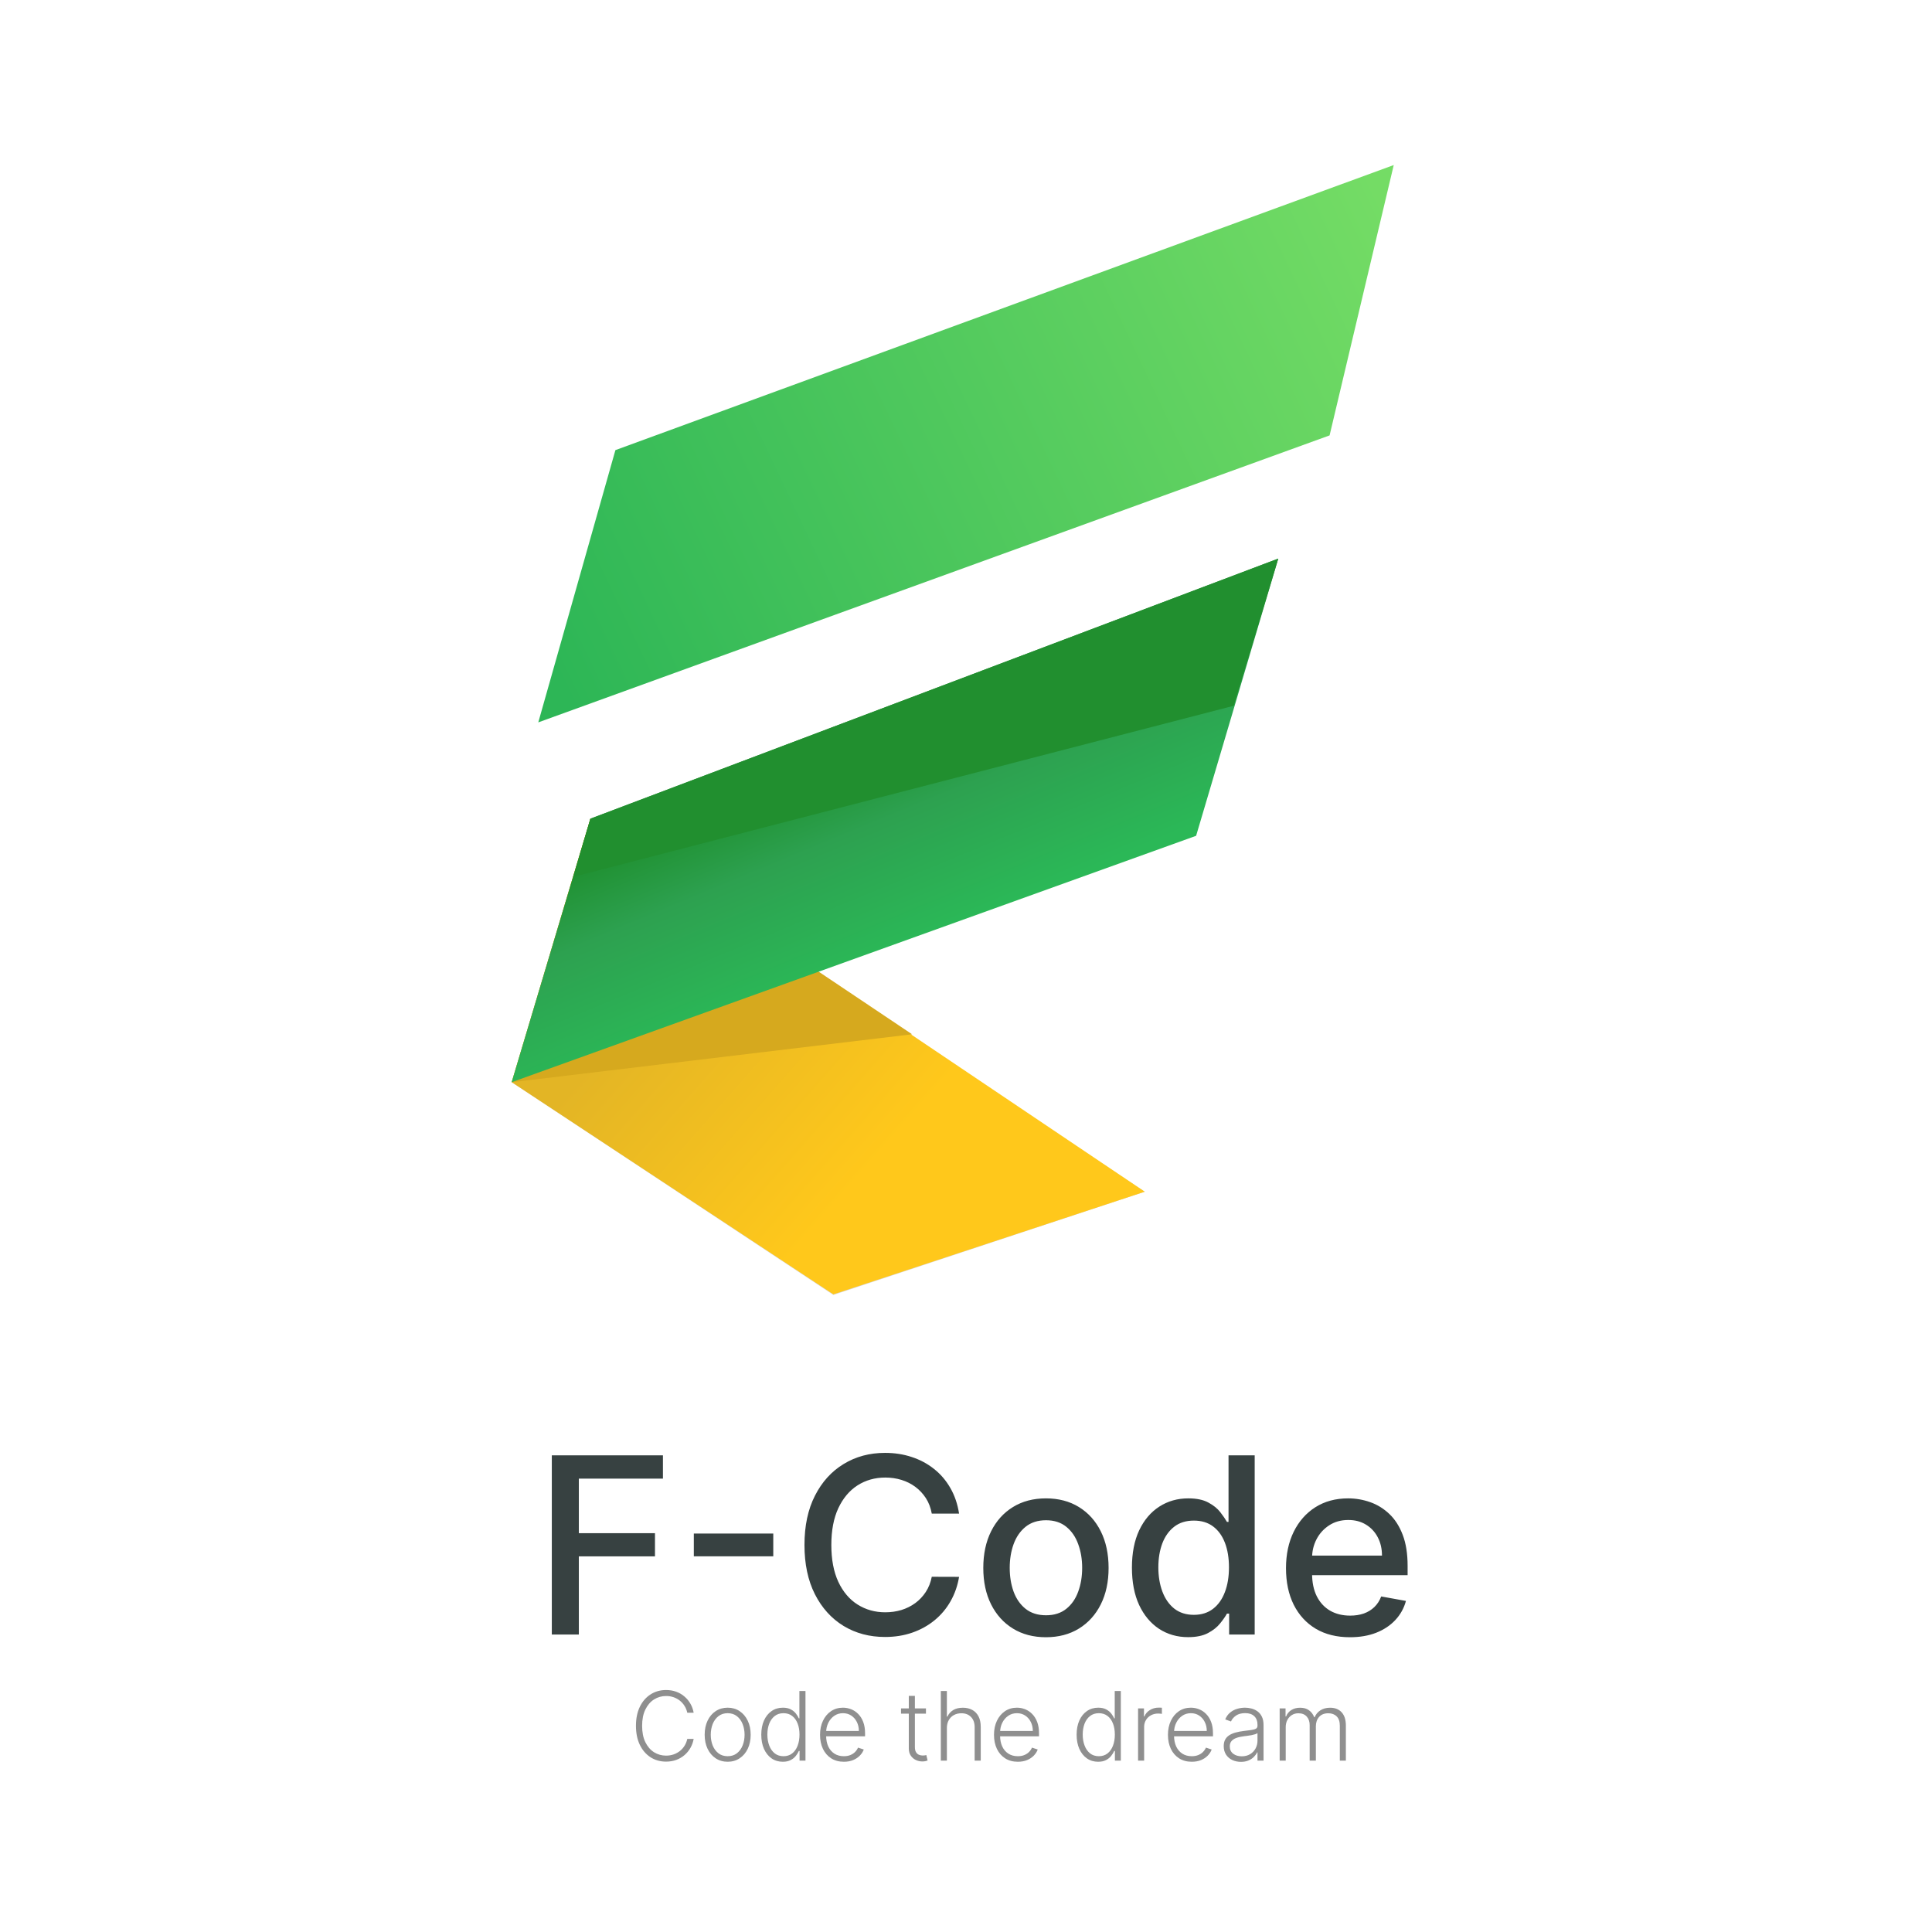
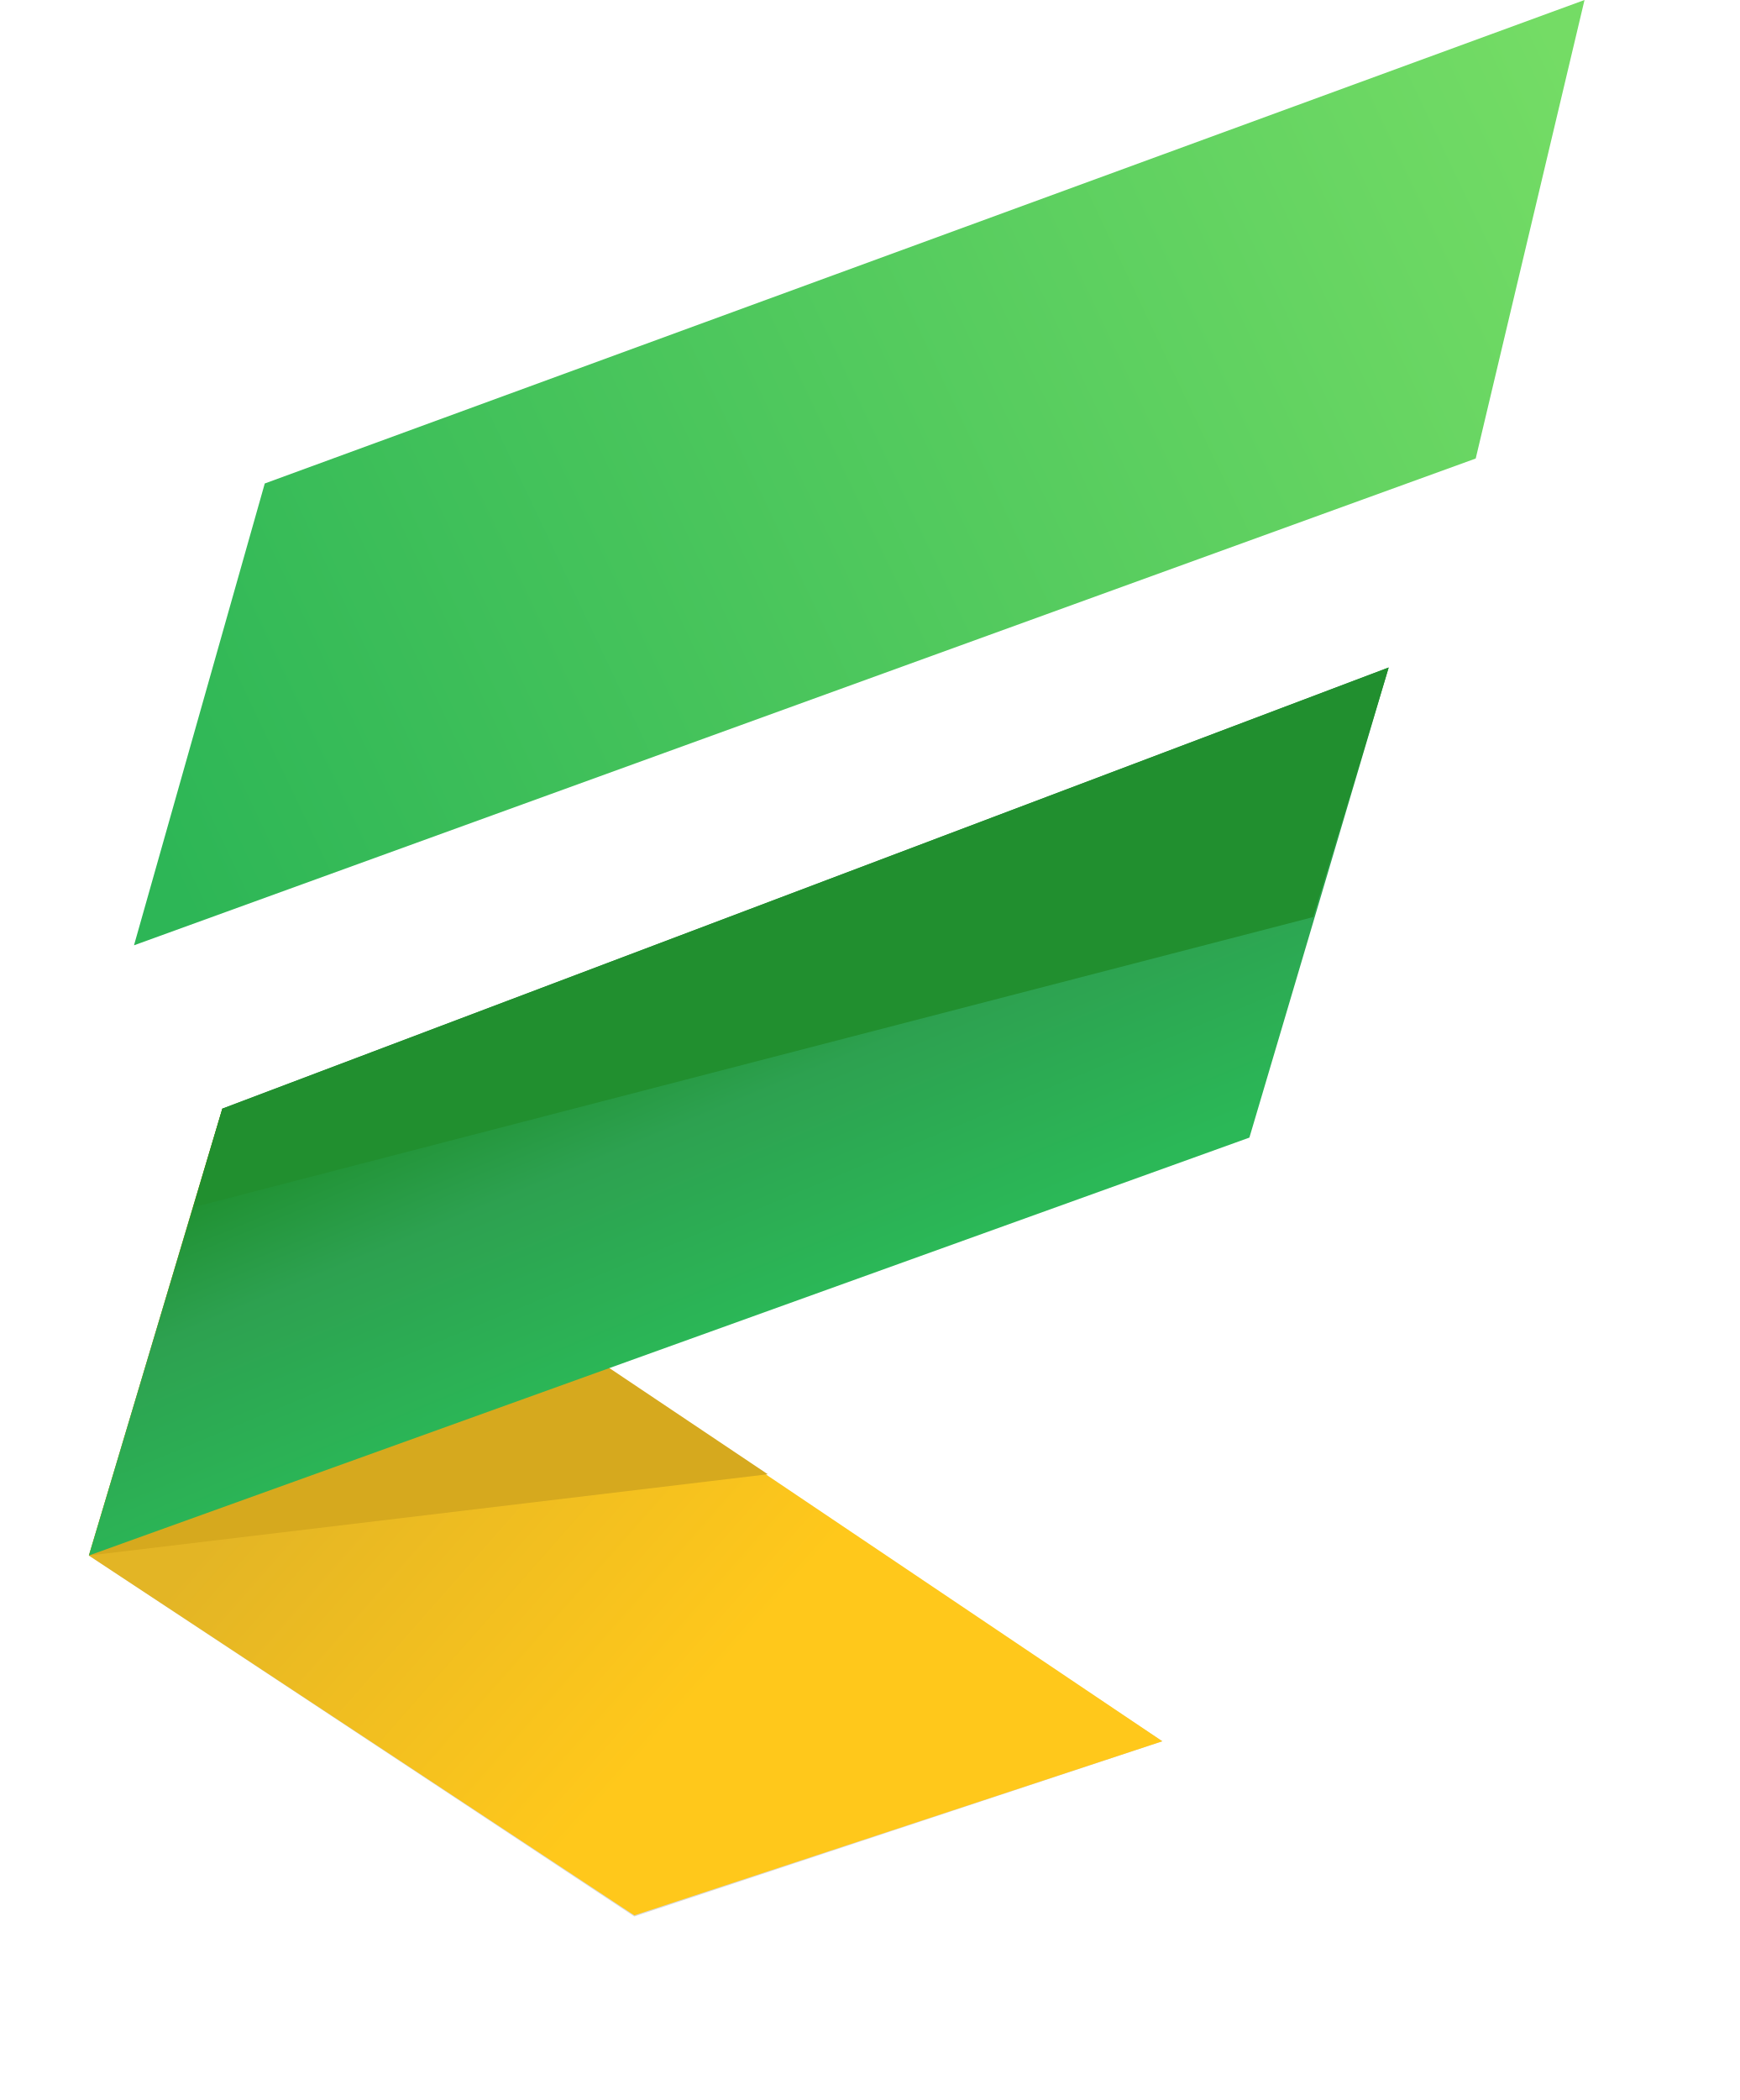
- <svg xmlns="http://www.w3.org/2000/svg" width="301" height="301" viewBox="0 0 301 301" fill="none">
-   <path d="M207.146 67.835L83.862 112.545L95.878 70.128L217.141 25.715L207.146 67.835Z" fill="url(#paint0_linear_63_108)" />
-   <path d="M79.719 168.603L126.104 151.008L178.354 185.664L129.837 201.755L79.719 168.603Z" fill="#D9D9D9" />
-   <path d="M91.982 127.549L178.355 185.664L129.837 201.659L79.72 168.603L91.982 127.549Z" fill="url(#paint1_linear_63_108)" />
-   <path d="M142.1 161.138L79.72 168.603L91.982 127.549L142.1 161.138Z" fill="#D6A91E" />
-   <path d="M108.071 266.842H107.075C107 266.471 106.866 266.128 106.672 265.814C106.481 265.496 106.241 265.218 105.951 264.982C105.661 264.745 105.332 264.561 104.965 264.43C104.597 264.299 104.2 264.234 103.772 264.234C103.086 264.234 102.461 264.413 101.895 264.77C101.333 265.126 100.883 265.651 100.543 266.344C100.208 267.033 100.04 267.878 100.04 268.878C100.04 269.885 100.208 270.734 100.543 271.423C100.883 272.112 101.333 272.635 101.895 272.992C102.461 273.345 103.086 273.522 103.772 273.522C104.2 273.522 104.597 273.457 104.965 273.326C105.332 273.195 105.661 273.013 105.951 272.78C106.241 272.543 106.481 272.266 106.672 271.948C106.866 271.629 107 271.285 107.075 270.914H108.071C107.983 271.412 107.817 271.877 107.573 272.308C107.333 272.736 107.025 273.11 106.651 273.432C106.279 273.754 105.852 274.004 105.368 274.185C104.883 274.365 104.352 274.455 103.772 274.455C102.86 274.455 102.051 274.227 101.344 273.771C100.637 273.312 100.082 272.665 99.679 271.831C99.28 270.997 99.08 270.013 99.08 268.878C99.08 267.744 99.28 266.759 99.679 265.925C100.082 265.091 100.637 264.446 101.344 263.99C102.051 263.531 102.86 263.301 103.772 263.301C104.352 263.301 104.883 263.391 105.368 263.571C105.852 263.748 106.279 263.999 106.651 264.324C107.025 264.646 107.333 265.02 107.573 265.448C107.817 265.876 107.983 266.34 108.071 266.842ZM113.369 274.476C112.665 274.476 112.043 274.298 111.503 273.941C110.965 273.584 110.545 273.091 110.241 272.462C109.937 271.829 109.785 271.099 109.785 270.272C109.785 269.438 109.937 268.705 110.241 268.072C110.545 267.436 110.965 266.941 111.503 266.588C112.043 266.231 112.665 266.052 113.369 266.052C114.072 266.052 114.692 266.231 115.229 266.588C115.767 266.945 116.187 267.44 116.491 268.072C116.799 268.705 116.952 269.438 116.952 270.272C116.952 271.099 116.8 271.829 116.496 272.462C116.192 273.091 115.77 273.584 115.229 273.941C114.692 274.298 114.072 274.476 113.369 274.476ZM113.369 273.612C113.934 273.612 114.413 273.46 114.805 273.156C115.198 272.852 115.494 272.448 115.696 271.942C115.901 271.437 116.003 270.88 116.003 270.272C116.003 269.664 115.901 269.106 115.696 268.597C115.494 268.088 115.198 267.68 114.805 267.372C114.413 267.065 113.934 266.911 113.369 266.911C112.807 266.911 112.328 267.065 111.932 267.372C111.54 267.68 111.241 268.088 111.036 268.597C110.835 269.106 110.734 269.664 110.734 270.272C110.734 270.88 110.835 271.437 111.036 271.942C111.241 272.448 111.54 272.852 111.932 273.156C112.324 273.46 112.803 273.612 113.369 273.612ZM121.955 274.476C121.288 274.476 120.703 274.3 120.201 273.946C119.699 273.593 119.307 273.1 119.024 272.467C118.745 271.834 118.605 271.098 118.605 270.256C118.605 269.419 118.745 268.685 119.024 268.056C119.307 267.424 119.701 266.932 120.206 266.583C120.711 266.229 121.3 266.052 121.971 266.052C122.466 266.052 122.878 266.141 123.207 266.318C123.535 266.491 123.799 266.706 123.996 266.964C124.194 267.222 124.348 267.473 124.458 267.717H124.543V263.45H125.491V274.307H124.569V272.796H124.458C124.348 273.043 124.193 273.298 123.991 273.559C123.79 273.817 123.523 274.035 123.191 274.211C122.862 274.388 122.45 274.476 121.955 274.476ZM122.067 273.612C122.593 273.612 123.042 273.469 123.413 273.183C123.784 272.893 124.067 272.495 124.262 271.99C124.459 271.481 124.558 270.898 124.558 270.241C124.558 269.59 124.461 269.016 124.267 268.518C124.072 268.016 123.79 267.623 123.419 267.341C123.048 267.054 122.597 266.911 122.067 266.911C121.523 266.911 121.063 267.06 120.688 267.357C120.317 267.65 120.035 268.048 119.84 268.549C119.649 269.051 119.554 269.615 119.554 270.241C119.554 270.873 119.651 271.444 119.846 271.953C120.04 272.462 120.323 272.866 120.694 273.167C121.068 273.464 121.526 273.612 122.067 273.612ZM131.471 274.476C130.712 274.476 130.054 274.3 129.499 273.946C128.944 273.589 128.515 273.096 128.211 272.467C127.911 271.834 127.76 271.106 127.76 270.283C127.76 269.463 127.911 268.735 128.211 268.099C128.515 267.459 128.934 266.959 129.467 266.598C130.005 266.234 130.625 266.052 131.328 266.052C131.77 266.052 132.196 266.134 132.606 266.296C133.016 266.455 133.383 266.701 133.709 267.033C134.037 267.362 134.297 267.777 134.488 268.279C134.679 268.777 134.774 269.368 134.774 270.05V270.516H128.413V269.684H133.809C133.809 269.161 133.703 268.691 133.491 268.274C133.283 267.853 132.991 267.521 132.616 267.277C132.245 267.033 131.816 266.911 131.328 266.911C130.812 266.911 130.358 267.049 129.966 267.325C129.574 267.6 129.266 267.964 129.043 268.417C128.824 268.869 128.713 269.364 128.709 269.901V270.4C128.709 271.046 128.821 271.612 129.043 272.096C129.27 272.577 129.589 272.949 130.003 273.215C130.416 273.48 130.906 273.612 131.471 273.612C131.857 273.612 132.194 273.552 132.484 273.432C132.777 273.312 133.023 273.151 133.221 272.949C133.422 272.745 133.574 272.52 133.677 272.276L134.573 272.568C134.449 272.911 134.246 273.227 133.963 273.517C133.684 273.807 133.334 274.04 132.913 274.217C132.496 274.39 132.016 274.476 131.471 274.476ZM144.26 266.164V266.985H140.374V266.164H144.26ZM141.588 264.213H142.537V272.181C142.537 272.52 142.595 272.787 142.712 272.981C142.828 273.172 142.98 273.308 143.167 273.39C143.355 273.467 143.554 273.506 143.767 273.506C143.89 273.506 143.996 273.499 144.085 273.485C144.173 273.467 144.251 273.45 144.318 273.432L144.519 274.285C144.427 274.321 144.314 274.353 144.18 274.381C144.046 274.413 143.88 274.429 143.682 274.429C143.335 274.429 143.001 274.353 142.68 274.201C142.362 274.049 142.1 273.822 141.895 273.522C141.69 273.222 141.588 272.849 141.588 272.403V264.213ZM147.521 269.217V274.307H146.578V263.45H147.521V267.441H147.606C147.797 267.021 148.092 266.685 148.491 266.434C148.894 266.183 149.403 266.058 150.018 266.058C150.569 266.058 151.054 266.171 151.471 266.397C151.888 266.623 152.213 266.957 152.446 267.399C152.679 267.841 152.796 268.385 152.796 269.032V274.307H151.847V269.09C151.847 268.419 151.66 267.89 151.285 267.505C150.914 267.116 150.412 266.922 149.78 266.922C149.345 266.922 148.958 267.014 148.619 267.198C148.279 267.381 148.011 267.646 147.813 267.993C147.618 268.336 147.521 268.744 147.521 269.217ZM158.573 274.476C157.813 274.476 157.156 274.3 156.601 273.946C156.046 273.589 155.617 273.096 155.313 272.467C155.012 271.834 154.862 271.106 154.862 270.283C154.862 269.463 155.012 268.735 155.313 268.099C155.617 267.459 156.036 266.959 156.569 266.598C157.106 266.234 157.727 266.052 158.43 266.052C158.872 266.052 159.298 266.134 159.708 266.296C160.118 266.455 160.485 266.701 160.81 267.033C161.139 267.362 161.399 267.777 161.59 268.279C161.78 268.777 161.876 269.368 161.876 270.05V270.516H155.514V269.684H160.911C160.911 269.161 160.805 268.691 160.593 268.274C160.384 267.853 160.093 267.521 159.718 267.277C159.347 267.033 158.918 266.911 158.43 266.911C157.914 266.911 157.46 267.049 157.068 267.325C156.675 267.6 156.368 267.964 156.145 268.417C155.926 268.869 155.815 269.364 155.811 269.901V270.4C155.811 271.046 155.922 271.612 156.145 272.096C156.371 272.577 156.691 272.949 157.105 273.215C157.518 273.48 158.008 273.612 158.573 273.612C158.958 273.612 159.296 273.552 159.586 273.432C159.879 273.312 160.125 273.151 160.323 272.949C160.524 272.745 160.676 272.52 160.778 272.276L161.674 272.568C161.551 272.911 161.348 273.227 161.065 273.517C160.786 273.807 160.436 274.04 160.015 274.217C159.598 274.39 159.117 274.476 158.573 274.476ZM171.086 274.476C170.418 274.476 169.833 274.3 169.331 273.946C168.829 273.593 168.437 273.1 168.154 272.467C167.875 271.834 167.735 271.098 167.735 270.256C167.735 269.419 167.875 268.685 168.154 268.056C168.437 267.424 168.831 266.932 169.336 266.583C169.842 266.229 170.43 266.052 171.102 266.052C171.596 266.052 172.008 266.141 172.337 266.318C172.665 266.491 172.929 266.706 173.127 266.964C173.325 267.222 173.478 267.473 173.588 267.717H173.673V263.45H174.622V274.307H173.699V272.796H173.588C173.478 273.043 173.323 273.298 173.121 273.559C172.92 273.817 172.653 274.035 172.321 274.211C171.992 274.388 171.58 274.476 171.086 274.476ZM171.197 273.612C171.724 273.612 172.172 273.469 172.543 273.183C172.915 272.893 173.197 272.495 173.392 271.99C173.59 271.481 173.689 270.898 173.689 270.241C173.689 269.59 173.591 269.016 173.397 268.518C173.203 268.016 172.92 267.623 172.549 267.341C172.178 267.054 171.727 266.911 171.197 266.911C170.653 266.911 170.193 267.06 169.819 267.357C169.447 267.65 169.165 268.048 168.97 268.549C168.78 269.051 168.684 269.615 168.684 270.241C168.684 270.873 168.781 271.444 168.976 271.953C169.17 272.462 169.453 272.866 169.824 273.167C170.199 273.464 170.656 273.612 171.197 273.612ZM177.309 274.307V266.164H178.227V267.415H178.295C178.458 267.005 178.741 266.674 179.144 266.424C179.55 266.169 180.01 266.042 180.522 266.042C180.6 266.042 180.686 266.044 180.782 266.047C180.877 266.051 180.957 266.054 181.02 266.058V267.017C180.978 267.01 180.904 267 180.798 266.985C180.692 266.971 180.577 266.964 180.453 266.964C180.029 266.964 179.651 267.054 179.319 267.235C178.99 267.411 178.73 267.657 178.539 267.972C178.348 268.286 178.253 268.645 178.253 269.048V274.307H177.309ZM185.675 274.476C184.915 274.476 184.258 274.3 183.703 273.946C183.148 273.589 182.719 273.096 182.415 272.467C182.114 271.834 181.964 271.106 181.964 270.283C181.964 269.463 182.114 268.735 182.415 268.099C182.719 267.459 183.137 266.959 183.671 266.598C184.208 266.234 184.828 266.052 185.532 266.052C185.974 266.052 186.399 266.134 186.809 266.296C187.219 266.455 187.587 266.701 187.912 267.033C188.241 267.362 188.501 267.777 188.691 268.279C188.882 268.777 188.978 269.368 188.978 270.05V270.516H182.616V269.684H188.013C188.013 269.161 187.907 268.691 187.695 268.274C187.486 267.853 187.195 267.521 186.82 267.277C186.449 267.033 186.019 266.911 185.532 266.911C185.016 266.911 184.562 267.049 184.169 267.325C183.777 267.6 183.47 267.964 183.247 268.417C183.028 268.869 182.916 269.364 182.913 269.901V270.4C182.913 271.046 183.024 271.612 183.247 272.096C183.473 272.577 183.793 272.949 184.206 273.215C184.62 273.48 185.109 273.612 185.675 273.612C186.06 273.612 186.398 273.552 186.687 273.432C186.981 273.312 187.226 273.151 187.424 272.949C187.626 272.745 187.778 272.52 187.88 272.276L188.776 272.568C188.652 272.911 188.449 273.227 188.167 273.517C187.887 273.807 187.537 274.04 187.117 274.217C186.7 274.39 186.219 274.476 185.675 274.476ZM193.331 274.492C192.84 274.492 192.391 274.397 191.985 274.206C191.578 274.012 191.255 273.732 191.015 273.368C190.774 273.001 190.654 272.555 190.654 272.032C190.654 271.629 190.73 271.29 190.882 271.015C191.034 270.739 191.25 270.513 191.529 270.336C191.808 270.159 192.139 270.02 192.52 269.917C192.902 269.815 193.323 269.735 193.782 269.679C194.238 269.622 194.623 269.573 194.938 269.53C195.256 269.488 195.498 269.421 195.664 269.329C195.83 269.237 195.913 269.088 195.913 268.883V268.693C195.913 268.138 195.747 267.701 195.415 267.383C195.086 267.061 194.612 266.901 193.994 266.901C193.407 266.901 192.928 267.03 192.557 267.288C192.19 267.546 191.932 267.85 191.783 268.2L190.887 267.876C191.071 267.431 191.326 267.076 191.651 266.811C191.976 266.542 192.34 266.349 192.743 266.233C193.146 266.113 193.554 266.052 193.968 266.052C194.279 266.052 194.602 266.093 194.938 266.174C195.277 266.256 195.591 266.397 195.881 266.598C196.171 266.796 196.406 267.074 196.586 267.431C196.767 267.784 196.857 268.233 196.857 268.777V274.307H195.913V273.018H195.855C195.742 273.259 195.574 273.492 195.351 273.718C195.128 273.944 194.849 274.13 194.514 274.275C194.178 274.42 193.784 274.492 193.331 274.492ZM193.459 273.628C193.96 273.628 194.395 273.517 194.763 273.294C195.13 273.071 195.413 272.776 195.611 272.409C195.812 272.038 195.913 271.629 195.913 271.184V270.007C195.842 270.074 195.724 270.134 195.558 270.188C195.395 270.241 195.206 270.288 194.991 270.331C194.779 270.37 194.567 270.403 194.355 270.431C194.142 270.46 193.952 270.484 193.782 270.506C193.323 270.562 192.93 270.65 192.605 270.771C192.28 270.891 192.031 271.057 191.858 271.269C191.684 271.477 191.598 271.746 191.598 272.075C191.598 272.57 191.775 272.953 192.128 273.225C192.481 273.494 192.925 273.628 193.459 273.628ZM199.367 274.307V266.164H200.284V267.415H200.369C200.531 266.994 200.802 266.664 201.18 266.424C201.562 266.18 202.019 266.058 202.553 266.058C203.115 266.058 203.576 266.19 203.937 266.455C204.301 266.717 204.573 267.077 204.753 267.537H204.822C205.006 267.084 205.304 266.726 205.718 266.461C206.135 266.192 206.64 266.058 207.234 266.058C207.99 266.058 208.588 266.296 209.026 266.773C209.464 267.247 209.683 267.94 209.683 268.852V274.307H208.74V268.852C208.74 268.208 208.575 267.726 208.247 267.404C207.918 267.083 207.485 266.922 206.948 266.922C206.326 266.922 205.847 267.113 205.511 267.494C205.175 267.876 205.008 268.36 205.008 268.947V274.307H204.043V268.767C204.043 268.215 203.889 267.77 203.581 267.431C203.274 267.092 202.841 266.922 202.283 266.922C201.908 266.922 201.571 267.014 201.27 267.198C200.973 267.381 200.738 267.638 200.565 267.966C200.395 268.291 200.311 268.666 200.311 269.09V274.307H199.367Z" fill="#8F8F8F" />
-   <path d="M85.971 254.654V226.735H103.284V230.362H90.183V238.868H102.043V242.48H90.183V254.654H85.971ZM120.474 238.922V242.467H108.096V238.922H120.474ZM149.421 235.814H145.168C145.005 234.906 144.7 234.106 144.255 233.415C143.809 232.724 143.264 232.138 142.619 231.657C141.974 231.175 141.251 230.811 140.451 230.566C139.661 230.321 138.82 230.198 137.93 230.198C136.321 230.198 134.881 230.602 133.608 231.411C132.345 232.22 131.345 233.406 130.609 234.969C129.882 236.532 129.519 238.441 129.519 240.695C129.519 242.967 129.882 244.884 130.609 246.447C131.345 248.01 132.349 249.192 133.622 249.992C134.894 250.791 136.325 251.191 137.916 251.191C138.797 251.191 139.634 251.073 140.424 250.837C141.224 250.591 141.946 250.232 142.592 249.76C143.237 249.287 143.782 248.71 144.228 248.029C144.682 247.338 144.995 246.547 145.168 245.657L149.421 245.67C149.194 247.043 148.753 248.306 148.099 249.46C147.454 250.605 146.622 251.596 145.604 252.432C144.596 253.259 143.441 253.9 142.142 254.354C140.842 254.808 139.425 255.036 137.889 255.036C135.471 255.036 133.317 254.463 131.427 253.318C129.537 252.164 128.046 250.514 126.956 248.369C125.874 246.225 125.334 243.666 125.334 240.695C125.334 237.714 125.879 235.155 126.969 233.02C128.06 230.875 129.55 229.23 131.441 228.085C133.331 226.931 135.48 226.354 137.889 226.354C139.37 226.354 140.751 226.567 142.033 226.994C143.323 227.413 144.482 228.03 145.509 228.848C146.536 229.657 147.386 230.648 148.058 231.82C148.731 232.983 149.185 234.315 149.421 235.814ZM162.954 255.076C160.991 255.076 159.278 254.627 157.815 253.727C156.352 252.827 155.216 251.568 154.407 249.951C153.598 248.333 153.194 246.443 153.194 244.28C153.194 242.108 153.598 240.208 154.407 238.582C155.216 236.955 156.352 235.692 157.815 234.792C159.278 233.892 160.991 233.442 162.954 233.442C164.917 233.442 166.631 233.892 168.094 234.792C169.557 235.692 170.693 236.955 171.502 238.582C172.311 240.208 172.715 242.108 172.715 244.28C172.715 246.443 172.311 248.333 171.502 249.951C170.693 251.568 169.557 252.827 168.094 253.727C166.631 254.627 164.917 255.076 162.954 255.076ZM162.968 251.655C164.24 251.655 165.295 251.319 166.131 250.646C166.967 249.973 167.585 249.078 167.985 247.96C168.394 246.843 168.598 245.611 168.598 244.266C168.598 242.93 168.394 241.703 167.985 240.586C167.585 239.459 166.967 238.554 166.131 237.873C165.295 237.191 164.24 236.85 162.968 236.85C161.687 236.85 160.623 237.191 159.778 237.873C158.942 238.554 158.32 239.459 157.911 240.586C157.511 241.703 157.311 242.93 157.311 244.266C157.311 245.611 157.511 246.843 157.911 247.96C158.32 249.078 158.942 249.973 159.778 250.646C160.623 251.319 161.687 251.655 162.968 251.655ZM185.103 255.063C183.413 255.063 181.904 254.631 180.577 253.768C179.26 252.895 178.223 251.655 177.469 250.046C176.724 248.429 176.351 246.488 176.351 244.225C176.351 241.962 176.728 240.027 177.483 238.418C178.246 236.81 179.291 235.578 180.618 234.724C181.945 233.87 183.449 233.442 185.13 233.442C186.43 233.442 187.475 233.661 188.266 234.097C189.065 234.524 189.683 235.024 190.12 235.596C190.565 236.169 190.91 236.673 191.156 237.109H191.401V226.735H195.477V254.654H191.497V251.396H191.156C190.91 251.841 190.556 252.35 190.092 252.923C189.638 253.495 189.011 253.995 188.211 254.422C187.411 254.849 186.375 255.063 185.103 255.063ZM186.003 251.587C187.175 251.587 188.166 251.278 188.975 250.66C189.793 250.033 190.41 249.165 190.829 248.056C191.256 246.947 191.469 245.657 191.469 244.184C191.469 242.73 191.26 241.458 190.842 240.367C190.424 239.277 189.811 238.427 189.002 237.818C188.193 237.209 187.193 236.905 186.003 236.905C184.776 236.905 183.754 237.223 182.936 237.859C182.118 238.495 181.5 239.363 181.082 240.463C180.673 241.563 180.468 242.803 180.468 244.184C180.468 245.584 180.677 246.843 181.095 247.96C181.513 249.078 182.131 249.964 182.949 250.619C183.776 251.264 184.794 251.587 186.003 251.587ZM210.319 255.076C208.256 255.076 206.479 254.636 204.989 253.754C203.507 252.863 202.362 251.614 201.554 250.005C200.754 248.388 200.354 246.493 200.354 244.321C200.354 242.176 200.754 240.286 201.554 238.65C202.362 237.014 203.489 235.737 204.934 234.819C206.388 233.901 208.088 233.442 210.033 233.442C211.214 233.442 212.359 233.638 213.468 234.029C214.577 234.419 215.572 235.033 216.453 235.869C217.335 236.705 218.03 237.791 218.539 239.127C219.048 240.454 219.302 242.067 219.302 243.966V245.411H202.658V242.358H215.308C215.308 241.285 215.09 240.336 214.654 239.509C214.218 238.673 213.604 238.014 212.814 237.532C212.032 237.05 211.114 236.81 210.06 236.81C208.915 236.81 207.915 237.091 207.061 237.655C206.216 238.209 205.561 238.936 205.098 239.836C204.643 240.726 204.416 241.694 204.416 242.739V245.125C204.416 246.525 204.662 247.715 205.152 248.697C205.652 249.678 206.347 250.428 207.238 250.946C208.129 251.455 209.169 251.709 210.36 251.709C211.132 251.709 211.837 251.6 212.473 251.382C213.109 251.155 213.659 250.819 214.122 250.373C214.586 249.928 214.94 249.378 215.186 248.724L219.043 249.419C218.734 250.555 218.18 251.55 217.38 252.405C216.59 253.25 215.594 253.909 214.395 254.381C213.204 254.845 211.846 255.076 210.319 255.076Z" fill="#374141" />
-   <path d="M186.352 130.215L199.148 87.029L91.982 127.549L79.72 168.603L186.352 130.215Z" fill="url(#paint2_linear_63_108)" />
-   <path d="M192.217 109.955L199.148 87.029L91.982 127.549L89.317 136.613L192.217 109.955Z" fill="url(#paint3_linear_63_108)" />
+ <svg xmlns="http://www.w3.org/2000/svg" width="29" height="35" viewBox="0 0 29 35" fill="none">
+   <path d="M24.602 7.642L2.234 15.755L4.414 8.058L26.416 0L24.602 7.642Z" fill="url(#paint0_linear_63_380)" />
+   <path d="M1.482 25.925L9.898 22.733L19.378 29.021L10.575 31.941L1.482 25.925Z" fill="#D9D9D9" />
+   <path d="M3.707 18.477L19.378 29.021L10.575 31.923L1.482 25.926L3.707 18.477Z" fill="url(#paint1_linear_63_380)" />
+   <path d="M12.8 24.571L1.482 25.925L3.707 18.477L12.8 24.571Z" fill="#D6A91E" />
+   <path d="M20.829 18.96L23.151 11.125L3.707 18.477L1.482 25.925L20.829 18.96Z" fill="url(#paint2_linear_63_380)" />
+   <path d="M21.894 15.284L23.151 11.125L3.707 18.477L3.223 20.121L21.894 15.284Z" fill="url(#paint3_linear_63_380)" />
  <defs>
-     <linearGradient id="paint0_linear_63_108" x1="84.518" y1="100.891" x2="218.342" y2="37.445" gradientUnits="userSpaceOnUse">
+     <linearGradient id="paint0_linear_63_380" x1="2.353" y1="13.64" x2="26.634" y2="2.128" gradientUnits="userSpaceOnUse">
      <stop stop-color="#2DB656" />
      <stop offset="1" stop-color="#74DC65" />
    </linearGradient>
-     <linearGradient id="paint1_linear_63_108" x1="99.98" y1="151.008" x2="144.765" y2="190.462" gradientUnits="userSpaceOnUse">
+     <linearGradient id="paint1_linear_63_380" x1="5.158" y1="22.733" x2="13.284" y2="29.892" gradientUnits="userSpaceOnUse">
      <stop offset="0.065" stop-color="#E3B525" />
      <stop offset="0.79" stop-color="#FFC81B" />
    </linearGradient>
-     <linearGradient id="paint2_linear_63_108" x1="139.434" y1="103.024" x2="159.161" y2="150.475" gradientUnits="userSpaceOnUse">
+     <linearGradient id="paint2_linear_63_380" x1="12.316" y1="14.027" x2="15.896" y2="22.637" gradientUnits="userSpaceOnUse">
      <stop offset="0.167" stop-color="#1D8D2B" />
      <stop offset="0.431" stop-color="#2DA150" />
      <stop offset="0.808" stop-color="#2BB857" />
    </linearGradient>
-     <linearGradient id="paint3_linear_63_108" x1="139.434" y1="103.024" x2="159.161" y2="150.475" gradientUnits="userSpaceOnUse">
+     <linearGradient id="paint3_linear_63_380" x1="12.317" y1="14.027" x2="15.896" y2="22.637" gradientUnits="userSpaceOnUse">
      <stop offset="0.058" stop-color="#218F2F" />
    </linearGradient>
  </defs>
</svg>
